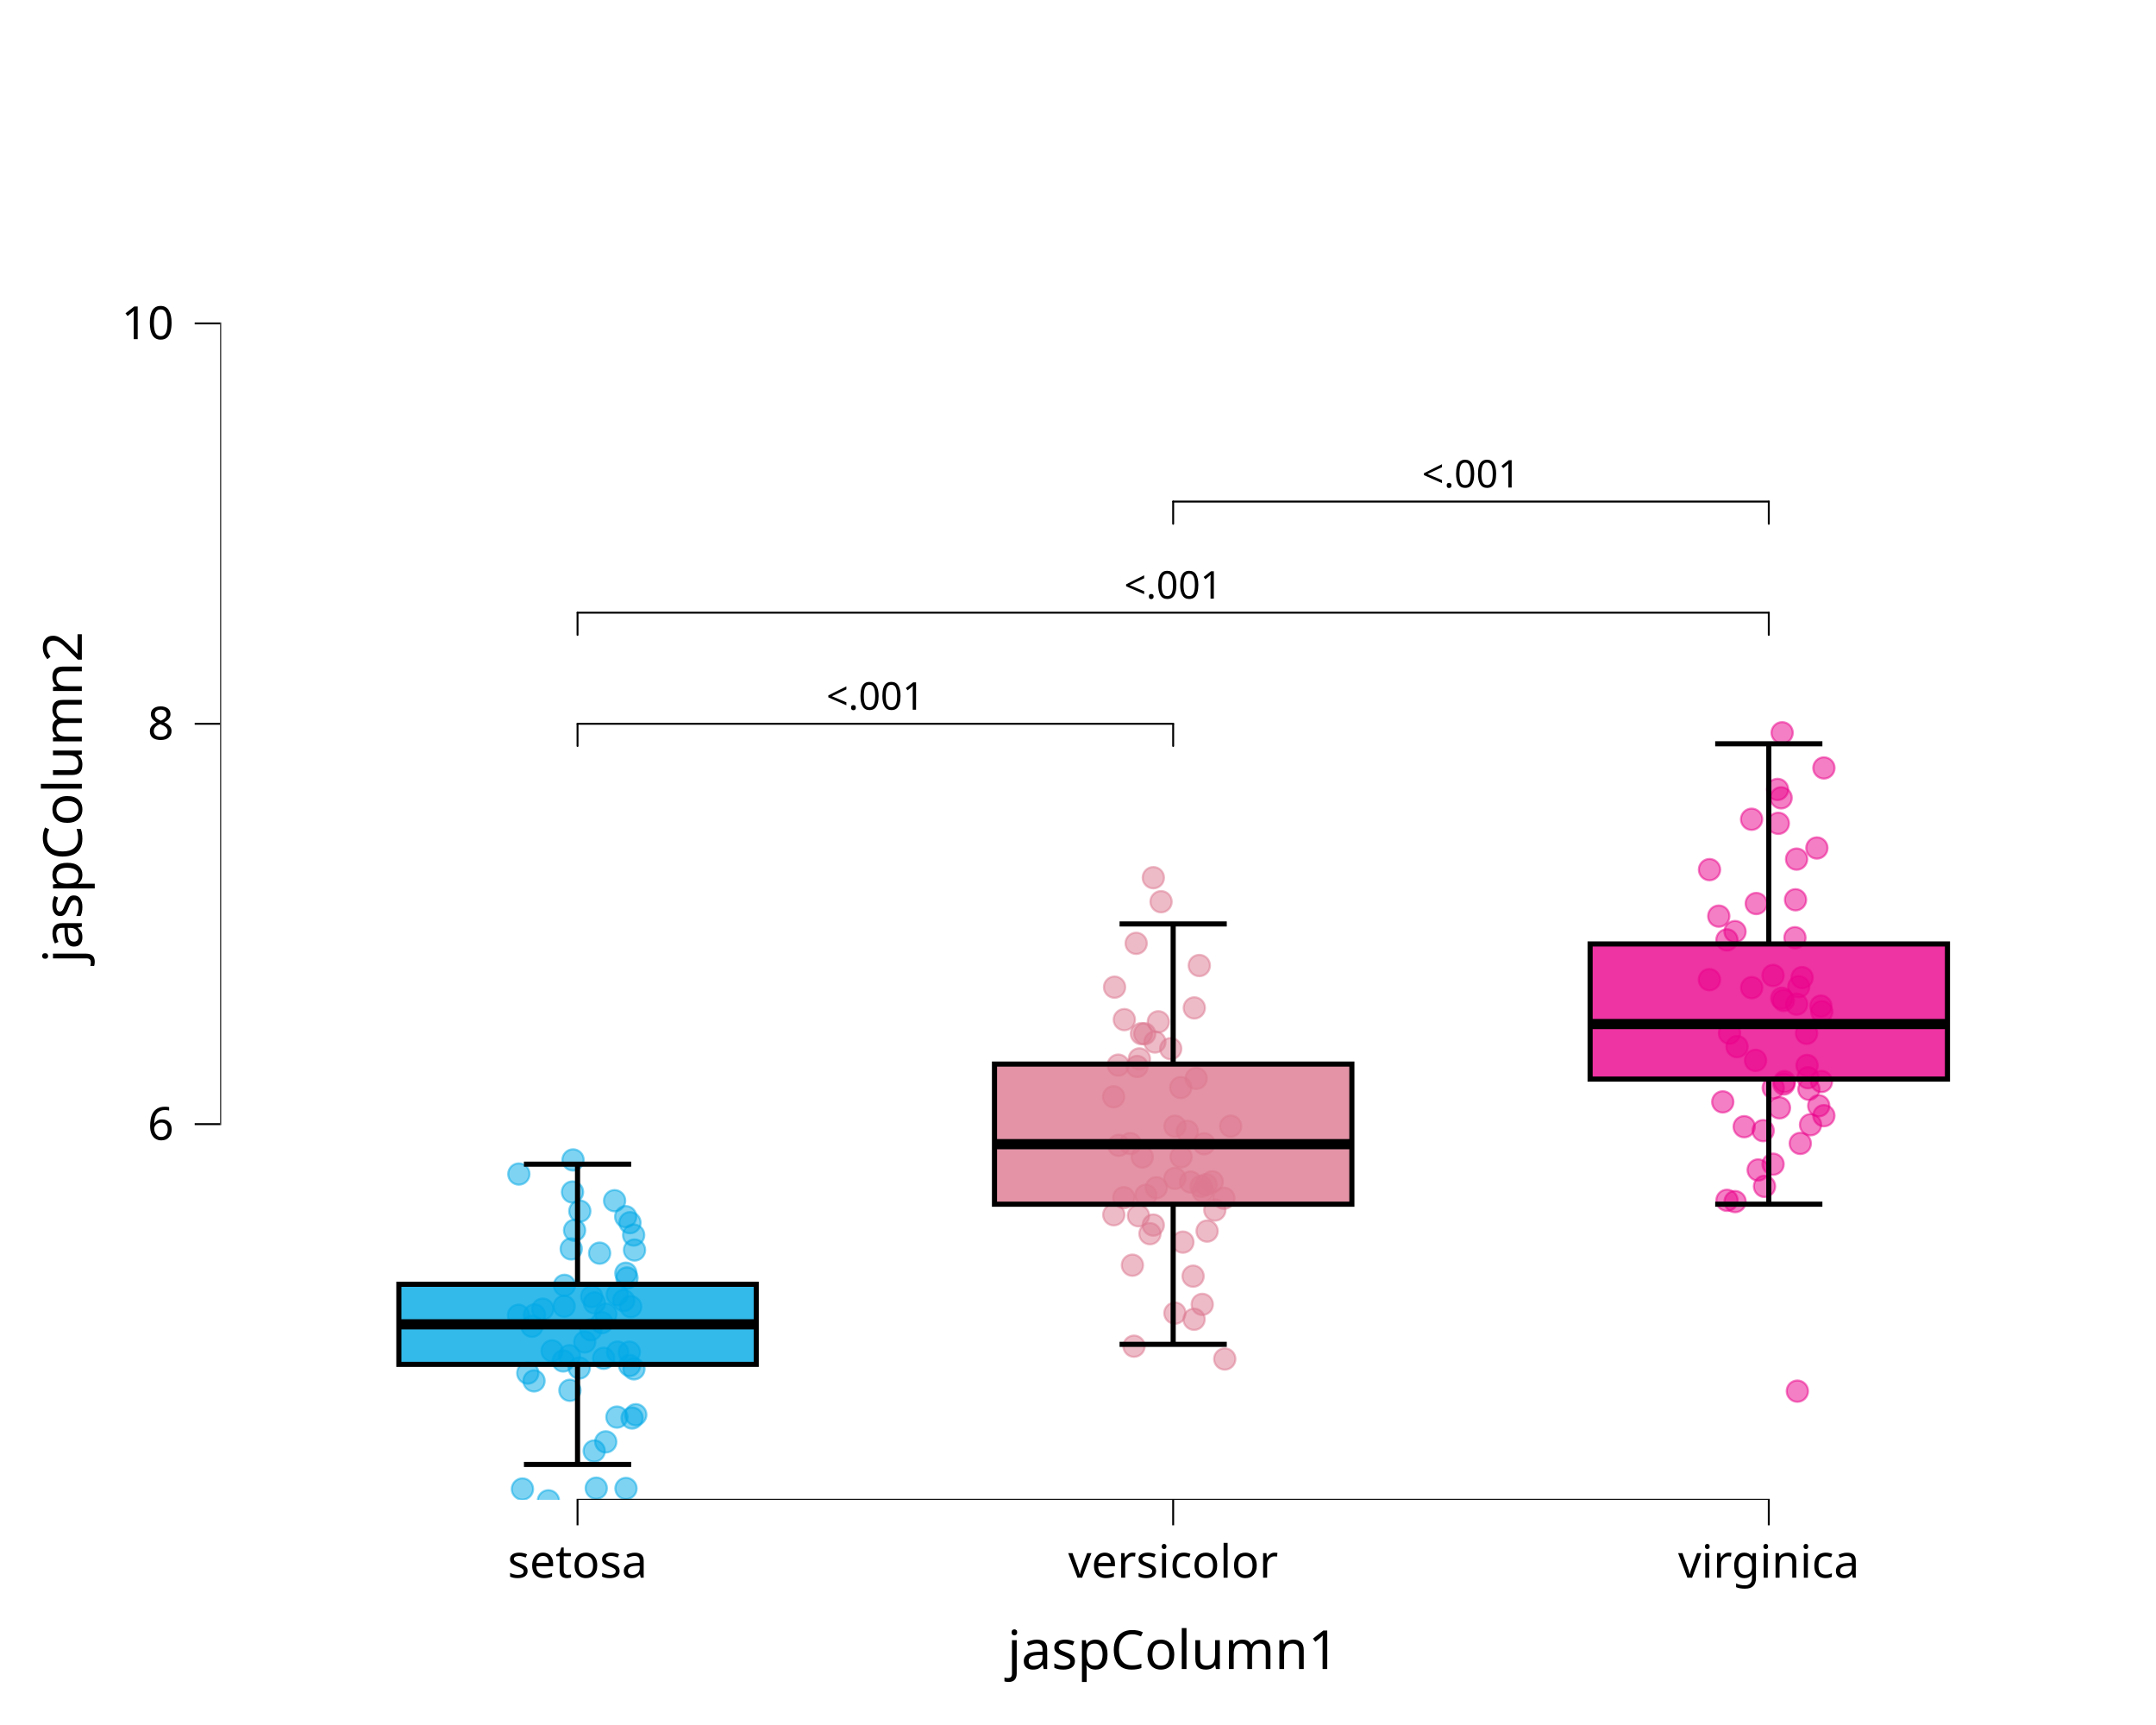
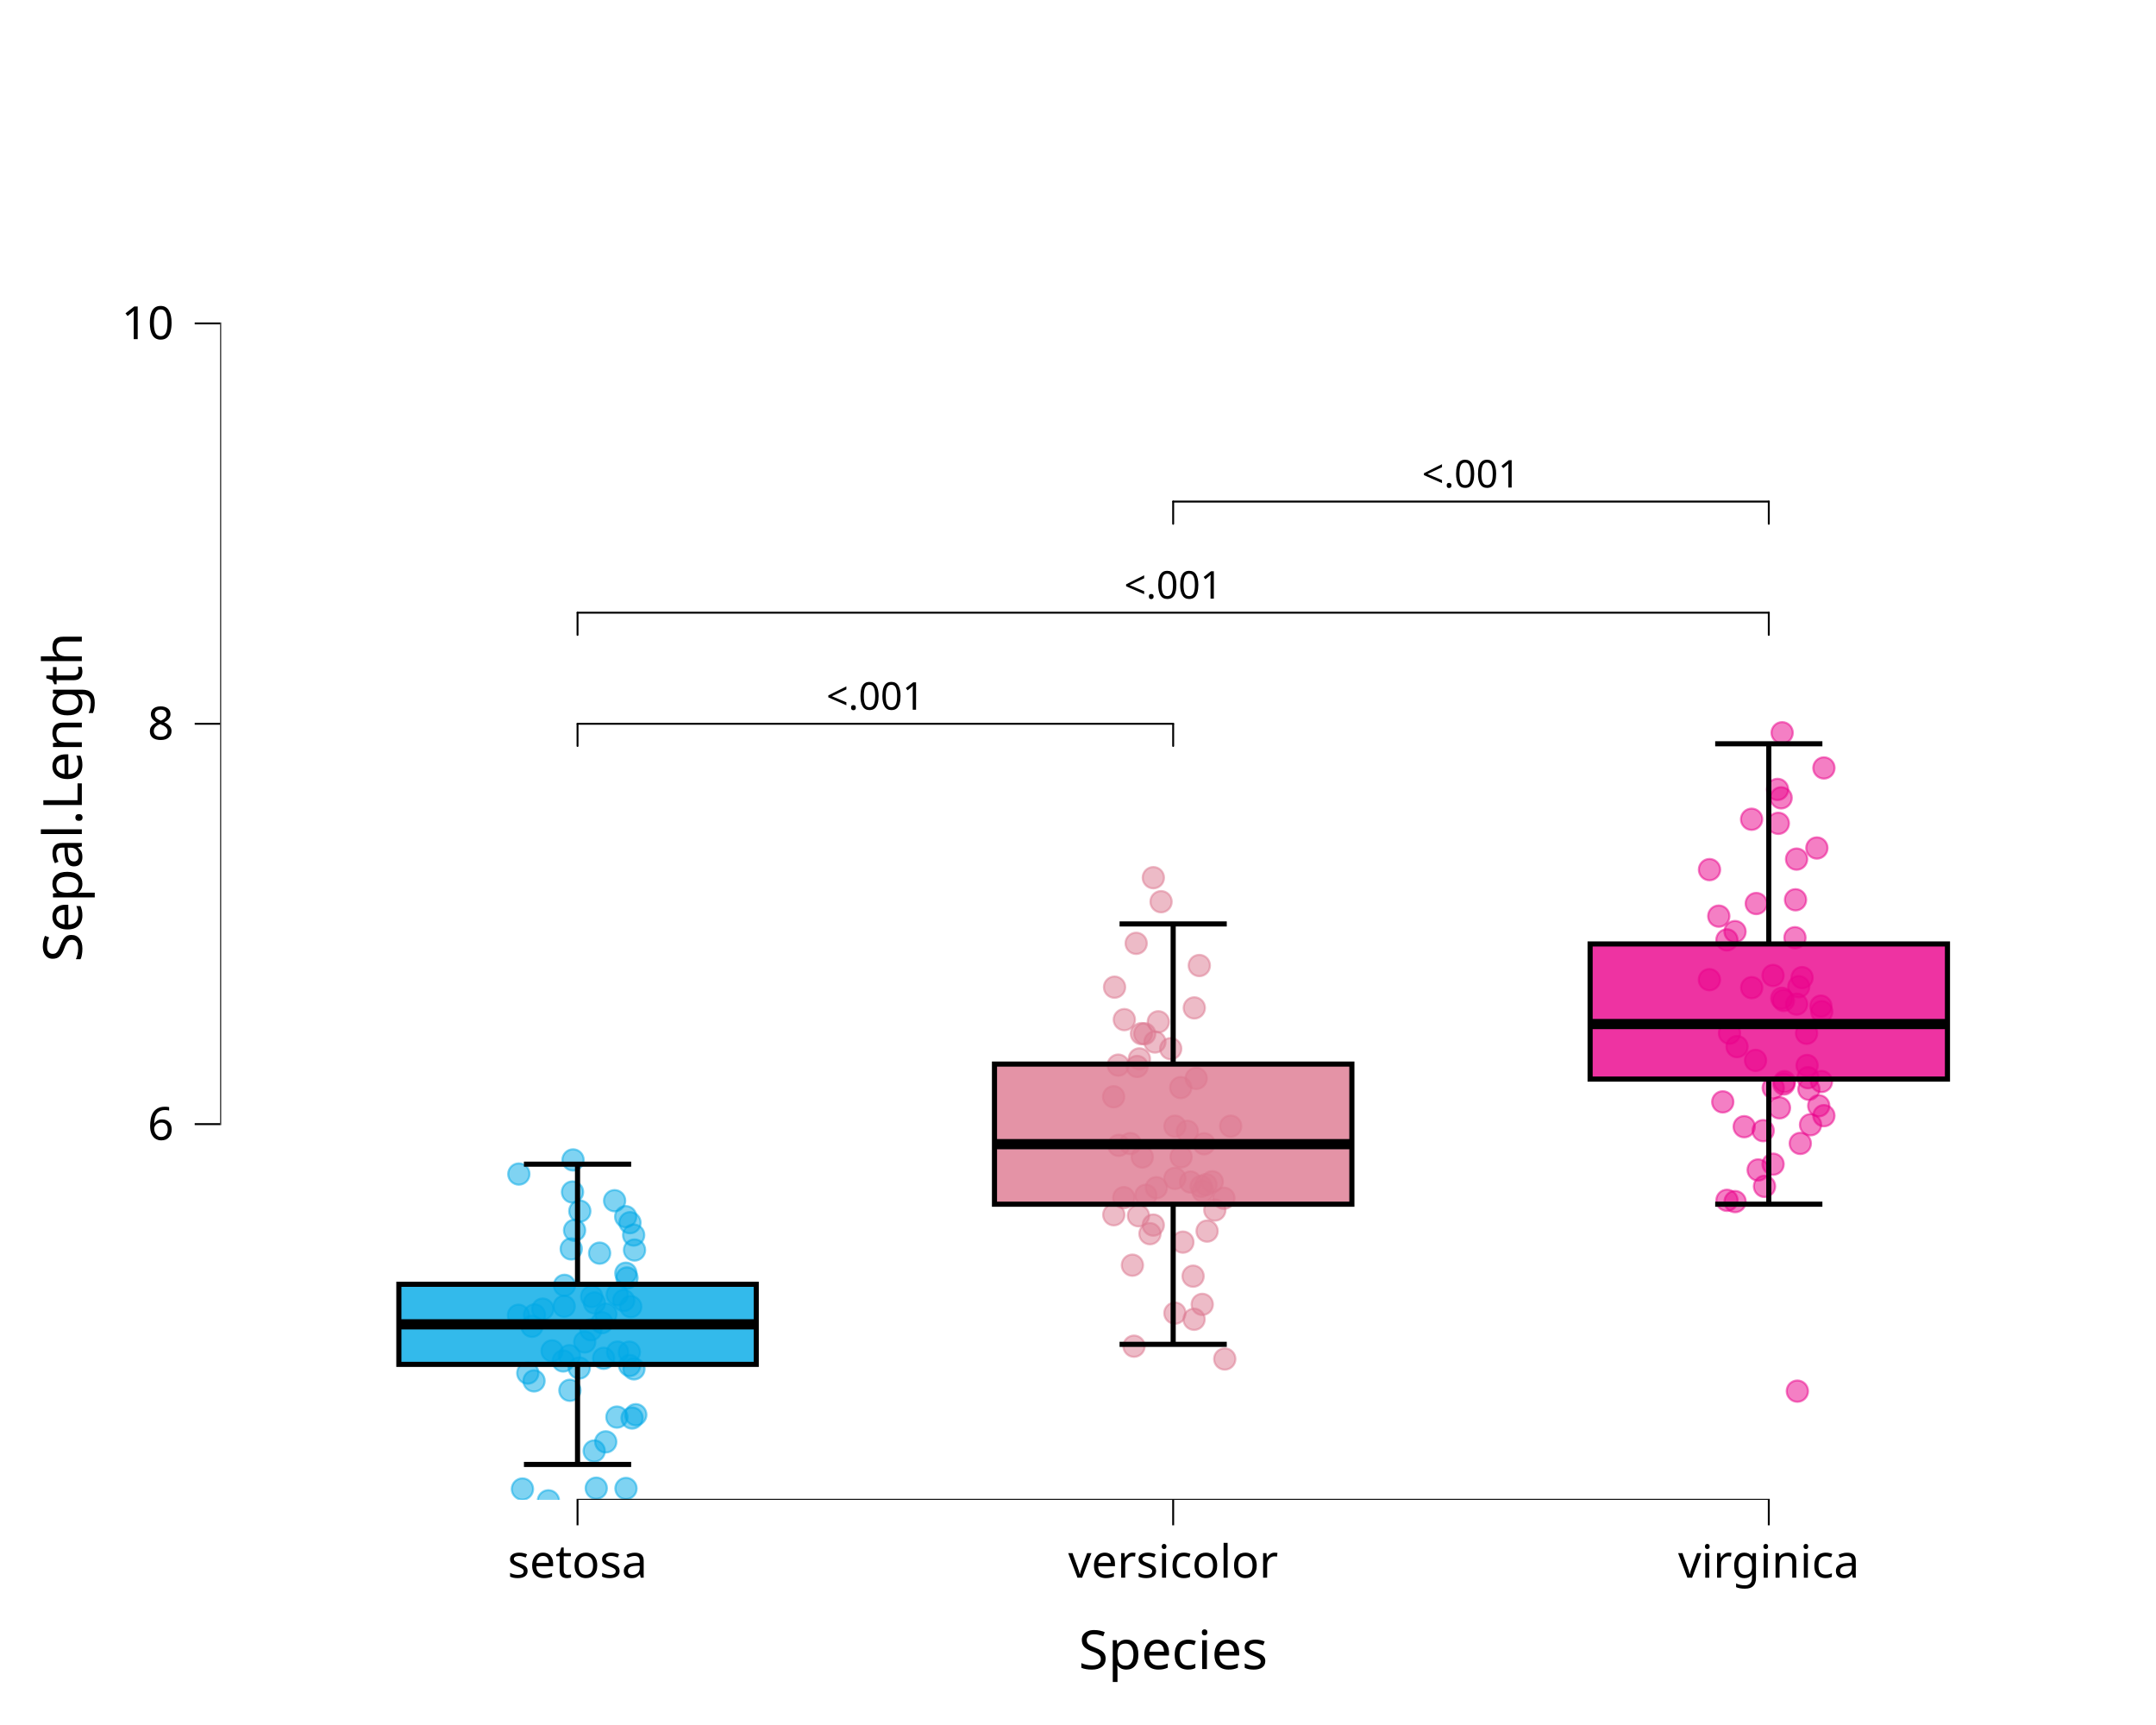
<svg xmlns="http://www.w3.org/2000/svg" class="svglite" data-engine-version="2.0" width="720.00pt" height="576.00pt" viewBox="0 0 720.00 576.00">
  <defs>
    <style type="text/css">
    .svglite line, .svglite polyline, .svglite polygon, .svglite path, .svglite rect, .svglite circle {
      fill: none;
      stroke: #000000;
      stroke-linecap: round;
      stroke-linejoin: round;
      stroke-miterlimit: 10.00;
    }
  </style>
  </defs>
  <rect width="100%" height="100%" style="stroke: none; fill: #FFFFFF;" />
  <defs>
    <clipPath id="cpMC4wMHw3MjAuMDB8MC4wMHw1NzYuMDA=">
      <rect x="0.00" y="0.00" width="720.00" height="576.00" />
    </clipPath>
  </defs>
  <g clip-path="url(#cpMC4wMHw3MjAuMDB8MC4wMHw1NzYuMDA=)">
    <rect x="-0" y="0.00" width="720.00" height="576.00" style="stroke-width: 10.67; stroke: none;" />
  </g>
  <defs>
    <clipPath id="cpNzMuNTN8NzEwLjA0fDMxLjU3fDUwMC44MA==">
      <rect x="73.53" y="31.57" width="636.51" height="469.24" />
    </clipPath>
  </defs>
  <g clip-path="url(#cpNzMuNTN8NzEwLjA0fDMxLjU3fDUwMC44MA==)">
    <rect x="73.53" y="31.57" width="636.51" height="469.24" style="stroke-width: 10.67; stroke: none;" />
    <circle cx="209.38" cy="426.73" r="3.56" style="stroke-width: 0.71; stroke: #00A9E6; stroke-opacity: 0.50; fill: #00A9E6; fill-opacity: 0.50;" />
    <circle cx="210.26" cy="455.95" r="3.56" style="stroke-width: 0.71; stroke: #00A9E6; stroke-opacity: 0.50; fill: #00A9E6; fill-opacity: 0.50;" />
    <circle cx="184.37" cy="451.08" r="3.56" style="stroke-width: 0.71; stroke: #00A9E6; stroke-opacity: 0.50; fill: #00A9E6; fill-opacity: 0.50;" />
    <circle cx="206.02" cy="473.18" r="3.56" style="stroke-width: 0.71; stroke: #00A9E6; stroke-opacity: 0.50; fill: #00A9E6; fill-opacity: 0.50;" />
    <circle cx="198.51" cy="435.05" r="3.56" style="stroke-width: 0.71; stroke: #00A9E6; stroke-opacity: 0.50; fill: #00A9E6; fill-opacity: 0.50;" />
    <circle cx="193.63" cy="404.41" r="3.56" style="stroke-width: 0.71; stroke: #00A9E6; stroke-opacity: 0.50; fill: #00A9E6; fill-opacity: 0.50;" />
    <circle cx="202.29" cy="481.46" r="3.56" style="stroke-width: 0.71; stroke: #00A9E6; stroke-opacity: 0.50; fill: #00A9E6; fill-opacity: 0.50;" />
    <circle cx="178.34" cy="461.10" r="3.56" style="stroke-width: 0.71; stroke: #00A9E6; stroke-opacity: 0.50; fill: #00A9E6; fill-opacity: 0.50;" />
    <circle cx="199.12" cy="496.93" r="3.56" style="stroke-width: 0.71; stroke: #00A9E6; stroke-opacity: 0.50; fill: #00A9E6; fill-opacity: 0.50;" />
    <circle cx="201.03" cy="441.67" r="3.56" style="stroke-width: 0.71; stroke: #00A9E6; stroke-opacity: 0.50; fill: #00A9E6; fill-opacity: 0.50;" />
    <circle cx="191.19" cy="398.03" r="3.56" style="stroke-width: 0.71; stroke: #00A9E6; stroke-opacity: 0.50; fill: #00A9E6; fill-opacity: 0.50;" />
    <circle cx="201.59" cy="453.55" r="3.56" style="stroke-width: 0.71; stroke: #00A9E6; stroke-opacity: 0.50; fill: #00A9E6; fill-opacity: 0.50;" />
    <circle cx="210.17" cy="451.50" r="3.56" style="stroke-width: 0.71; stroke: #00A9E6; stroke-opacity: 0.50; fill: #00A9E6; fill-opacity: 0.50;" />
    <circle cx="183.14" cy="501.15" r="3.56" style="stroke-width: 0.71; stroke: #00A9E6; stroke-opacity: 0.50; fill: #00A9E6; fill-opacity: 0.50;" />
    <circle cx="191.37" cy="387.32" r="3.56" style="stroke-width: 0.71; stroke: #00A9E6; stroke-opacity: 0.50; fill: #00A9E6; fill-opacity: 0.50;" />
    <circle cx="210.38" cy="408.27" r="3.56" style="stroke-width: 0.71; stroke: #00A9E6; stroke-opacity: 0.50; fill: #00A9E6; fill-opacity: 0.50;" />
    <circle cx="211.90" cy="417.40" r="3.56" style="stroke-width: 0.71; stroke: #00A9E6; stroke-opacity: 0.50; fill: #00A9E6; fill-opacity: 0.50;" />
    <circle cx="177.66" cy="442.86" r="3.56" style="stroke-width: 0.71; stroke: #00A9E6; stroke-opacity: 0.50; fill: #00A9E6; fill-opacity: 0.50;" />
    <circle cx="191.88" cy="410.81" r="3.56" style="stroke-width: 0.71; stroke: #00A9E6; stroke-opacity: 0.50; fill: #00A9E6; fill-opacity: 0.50;" />
    <circle cx="195.27" cy="448.11" r="3.56" style="stroke-width: 0.71; stroke: #00A9E6; stroke-opacity: 0.50; fill: #00A9E6; fill-opacity: 0.50;" />
    <circle cx="208.95" cy="406.26" r="3.56" style="stroke-width: 0.71; stroke: #00A9E6; stroke-opacity: 0.50; fill: #00A9E6; fill-opacity: 0.50;" />
    <circle cx="178.50" cy="439.06" r="3.56" style="stroke-width: 0.71; stroke: #00A9E6; stroke-opacity: 0.50; fill: #00A9E6; fill-opacity: 0.50;" />
    <circle cx="212.32" cy="472.39" r="3.56" style="stroke-width: 0.71; stroke: #00A9E6; stroke-opacity: 0.50; fill: #00A9E6; fill-opacity: 0.50;" />
    <circle cx="210.64" cy="436.31" r="3.56" style="stroke-width: 0.71; stroke: #00A9E6; stroke-opacity: 0.50; fill: #00A9E6; fill-opacity: 0.50;" />
    <circle cx="176.26" cy="458.49" r="3.56" style="stroke-width: 0.71; stroke: #00A9E6; stroke-opacity: 0.50; fill: #00A9E6; fill-opacity: 0.50;" />
    <circle cx="193.44" cy="456.79" r="3.56" style="stroke-width: 0.71; stroke: #00A9E6; stroke-opacity: 0.50; fill: #00A9E6; fill-opacity: 0.50;" />
    <circle cx="188.51" cy="429.19" r="3.56" style="stroke-width: 0.71; stroke: #00A9E6; stroke-opacity: 0.50; fill: #00A9E6; fill-opacity: 0.50;" />
    <circle cx="209.01" cy="425.14" r="3.56" style="stroke-width: 0.71; stroke: #00A9E6; stroke-opacity: 0.50; fill: #00A9E6; fill-opacity: 0.50;" />
    <circle cx="190.76" cy="417.03" r="3.56" style="stroke-width: 0.71; stroke: #00A9E6; stroke-opacity: 0.50; fill: #00A9E6; fill-opacity: 0.50;" />
    <circle cx="206.24" cy="451.47" r="3.56" style="stroke-width: 0.71; stroke: #00A9E6; stroke-opacity: 0.50; fill: #00A9E6; fill-opacity: 0.50;" />
    <circle cx="202.33" cy="438.81" r="3.56" style="stroke-width: 0.71; stroke: #00A9E6; stroke-opacity: 0.50; fill: #00A9E6; fill-opacity: 0.50;" />
    <circle cx="205.25" cy="400.93" r="3.56" style="stroke-width: 0.71; stroke: #00A9E6; stroke-opacity: 0.50; fill: #00A9E6; fill-opacity: 0.50;" />
    <circle cx="188.42" cy="436.18" r="3.56" style="stroke-width: 0.71; stroke: #00A9E6; stroke-opacity: 0.50; fill: #00A9E6; fill-opacity: 0.50;" />
    <circle cx="200.24" cy="418.44" r="3.56" style="stroke-width: 0.71; stroke: #00A9E6; stroke-opacity: 0.50; fill: #00A9E6; fill-opacity: 0.50;" />
    <circle cx="173.14" cy="439.18" r="3.56" style="stroke-width: 0.71; stroke: #00A9E6; stroke-opacity: 0.50; fill: #00A9E6; fill-opacity: 0.50;" />
    <circle cx="206.12" cy="432.29" r="3.56" style="stroke-width: 0.71; stroke: #00A9E6; stroke-opacity: 0.50; fill: #00A9E6; fill-opacity: 0.50;" />
    <circle cx="173.27" cy="392.03" r="3.56" style="stroke-width: 0.71; stroke: #00A9E6; stroke-opacity: 0.50; fill: #00A9E6; fill-opacity: 0.50;" />
    <circle cx="181.24" cy="437.13" r="3.56" style="stroke-width: 0.71; stroke: #00A9E6; stroke-opacity: 0.50; fill: #00A9E6; fill-opacity: 0.50;" />
    <circle cx="209.05" cy="497.02" r="3.56" style="stroke-width: 0.71; stroke: #00A9E6; stroke-opacity: 0.50; fill: #00A9E6; fill-opacity: 0.50;" />
    <circle cx="197.32" cy="444.04" r="3.56" style="stroke-width: 0.71; stroke: #00A9E6; stroke-opacity: 0.50; fill: #00A9E6; fill-opacity: 0.50;" />
    <circle cx="188.08" cy="454.45" r="3.56" style="stroke-width: 0.71; stroke: #00A9E6; stroke-opacity: 0.50; fill: #00A9E6; fill-opacity: 0.50;" />
    <circle cx="190.32" cy="464.24" r="3.56" style="stroke-width: 0.71; stroke: #00A9E6; stroke-opacity: 0.50; fill: #00A9E6; fill-opacity: 0.50;" />
    <circle cx="174.47" cy="497.20" r="3.56" style="stroke-width: 0.71; stroke: #00A9E6; stroke-opacity: 0.50; fill: #00A9E6; fill-opacity: 0.50;" />
    <circle cx="211.71" cy="457.08" r="3.56" style="stroke-width: 0.71; stroke: #00A9E6; stroke-opacity: 0.50; fill: #00A9E6; fill-opacity: 0.50;" />
    <circle cx="190.16" cy="452.68" r="3.56" style="stroke-width: 0.71; stroke: #00A9E6; stroke-opacity: 0.50; fill: #00A9E6; fill-opacity: 0.50;" />
    <circle cx="211.08" cy="473.50" r="3.56" style="stroke-width: 0.71; stroke: #00A9E6; stroke-opacity: 0.50; fill: #00A9E6; fill-opacity: 0.50;" />
    <circle cx="208.30" cy="434.25" r="3.56" style="stroke-width: 0.71; stroke: #00A9E6; stroke-opacity: 0.50; fill: #00A9E6; fill-opacity: 0.50;" />
    <circle cx="198.44" cy="484.50" r="3.56" style="stroke-width: 0.71; stroke: #00A9E6; stroke-opacity: 0.50; fill: #00A9E6; fill-opacity: 0.50;" />
    <circle cx="211.61" cy="412.40" r="3.56" style="stroke-width: 0.71; stroke: #00A9E6; stroke-opacity: 0.50; fill: #00A9E6; fill-opacity: 0.50;" />
    <circle cx="197.60" cy="432.93" r="3.56" style="stroke-width: 0.71; stroke: #00A9E6; stroke-opacity: 0.50; fill: #00A9E6; fill-opacity: 0.50;" />
    <circle cx="385.16" cy="293.07" r="3.56" style="stroke-width: 0.71; stroke: #DD7890; stroke-opacity: 0.50; fill: #DD7890; fill-opacity: 0.50;" />
    <circle cx="385.69" cy="347.94" r="3.56" style="stroke-width: 0.71; stroke: #DD7890; stroke-opacity: 0.50; fill: #DD7890; fill-opacity: 0.50;" />
    <circle cx="387.74" cy="301.09" r="3.56" style="stroke-width: 0.71; stroke: #DD7890; stroke-opacity: 0.50; fill: #DD7890; fill-opacity: 0.50;" />
    <circle cx="403.11" cy="411.08" r="3.56" style="stroke-width: 0.71; stroke: #DD7890; stroke-opacity: 0.50; fill: #DD7890; fill-opacity: 0.50;" />
    <circle cx="373.44" cy="355.66" r="3.56" style="stroke-width: 0.71; stroke: #DD7890; stroke-opacity: 0.50; fill: #DD7890; fill-opacity: 0.50;" />
    <circle cx="401.68" cy="397.73" r="3.56" style="stroke-width: 0.71; stroke: #DD7890; stroke-opacity: 0.50; fill: #DD7890; fill-opacity: 0.50;" />
    <circle cx="398.84" cy="336.55" r="3.56" style="stroke-width: 0.71; stroke: #DD7890; stroke-opacity: 0.50; fill: #DD7890; fill-opacity: 0.50;" />
    <circle cx="378.71" cy="449.51" r="3.56" style="stroke-width: 0.71; stroke: #DD7890; stroke-opacity: 0.50; fill: #DD7890; fill-opacity: 0.50;" />
    <circle cx="382.28" cy="345.19" r="3.56" style="stroke-width: 0.71; stroke: #DD7890; stroke-opacity: 0.50; fill: #DD7890; fill-opacity: 0.50;" />
    <circle cx="392.36" cy="438.48" r="3.56" style="stroke-width: 0.71; stroke: #DD7890; stroke-opacity: 0.50; fill: #DD7890; fill-opacity: 0.50;" />
    <circle cx="398.77" cy="440.52" r="3.56" style="stroke-width: 0.71; stroke: #DD7890; stroke-opacity: 0.50; fill: #DD7890; fill-opacity: 0.50;" />
    <circle cx="410.99" cy="376.04" r="3.56" style="stroke-width: 0.71; stroke: #DD7890; stroke-opacity: 0.50; fill: #DD7890; fill-opacity: 0.50;" />
    <circle cx="402.11" cy="381.92" r="3.56" style="stroke-width: 0.71; stroke: #DD7890; stroke-opacity: 0.50; fill: #DD7890; fill-opacity: 0.50;" />
    <circle cx="394.43" cy="386.29" r="3.56" style="stroke-width: 0.71; stroke: #DD7890; stroke-opacity: 0.50; fill: #DD7890; fill-opacity: 0.50;" />
    <circle cx="405.69" cy="404.05" r="3.56" style="stroke-width: 0.71; stroke: #DD7890; stroke-opacity: 0.50; fill: #DD7890; fill-opacity: 0.50;" />
    <circle cx="379.43" cy="314.99" r="3.56" style="stroke-width: 0.71; stroke: #DD7890; stroke-opacity: 0.50; fill: #DD7890; fill-opacity: 0.50;" />
    <circle cx="382.68" cy="399.11" r="3.56" style="stroke-width: 0.71; stroke: #DD7890; stroke-opacity: 0.50; fill: #DD7890; fill-opacity: 0.50;" />
    <circle cx="404.84" cy="394.61" r="3.56" style="stroke-width: 0.71; stroke: #DD7890; stroke-opacity: 0.50; fill: #DD7890; fill-opacity: 0.50;" />
    <circle cx="399.47" cy="360.09" r="3.56" style="stroke-width: 0.71; stroke: #DD7890; stroke-opacity: 0.50; fill: #DD7890; fill-opacity: 0.50;" />
    <circle cx="381.46" cy="386.35" r="3.56" style="stroke-width: 0.71; stroke: #DD7890; stroke-opacity: 0.50; fill: #DD7890; fill-opacity: 0.50;" />
    <circle cx="373.60" cy="382.45" r="3.56" style="stroke-width: 0.71; stroke: #DD7890; stroke-opacity: 0.50; fill: #DD7890; fill-opacity: 0.50;" />
    <circle cx="377.48" cy="381.85" r="3.56" style="stroke-width: 0.71; stroke: #DD7890; stroke-opacity: 0.50; fill: #DD7890; fill-opacity: 0.50;" />
    <circle cx="380.50" cy="353.58" r="3.56" style="stroke-width: 0.71; stroke: #DD7890; stroke-opacity: 0.50; fill: #DD7890; fill-opacity: 0.50;" />
    <circle cx="390.96" cy="350.17" r="3.56" style="stroke-width: 0.71; stroke: #DD7890; stroke-opacity: 0.50; fill: #DD7890; fill-opacity: 0.50;" />
    <circle cx="379.75" cy="356.10" r="3.56" style="stroke-width: 0.71; stroke: #DD7890; stroke-opacity: 0.50; fill: #DD7890; fill-opacity: 0.50;" />
    <circle cx="400.51" cy="322.40" r="3.56" style="stroke-width: 0.71; stroke: #DD7890; stroke-opacity: 0.50; fill: #DD7890; fill-opacity: 0.50;" />
    <circle cx="372.21" cy="329.63" r="3.56" style="stroke-width: 0.71; stroke: #DD7890; stroke-opacity: 0.50; fill: #DD7890; fill-opacity: 0.50;" />
    <circle cx="386.83" cy="341.19" r="3.56" style="stroke-width: 0.71; stroke: #DD7890; stroke-opacity: 0.50; fill: #DD7890; fill-opacity: 0.50;" />
    <circle cx="392.36" cy="393.48" r="3.56" style="stroke-width: 0.71; stroke: #DD7890; stroke-opacity: 0.50; fill: #DD7890; fill-opacity: 0.50;" />
    <circle cx="371.95" cy="405.62" r="3.56" style="stroke-width: 0.71; stroke: #DD7890; stroke-opacity: 0.50; fill: #DD7890; fill-opacity: 0.50;" />
    <circle cx="395.03" cy="414.76" r="3.56" style="stroke-width: 0.71; stroke: #DD7890; stroke-opacity: 0.50; fill: #DD7890; fill-opacity: 0.50;" />
    <circle cx="378.17" cy="422.46" r="3.56" style="stroke-width: 0.71; stroke: #DD7890; stroke-opacity: 0.50; fill: #DD7890; fill-opacity: 0.50;" />
    <circle cx="386.17" cy="396.59" r="3.56" style="stroke-width: 0.71; stroke: #DD7890; stroke-opacity: 0.50; fill: #DD7890; fill-opacity: 0.50;" />
    <circle cx="397.58" cy="394.71" r="3.56" style="stroke-width: 0.71; stroke: #DD7890; stroke-opacity: 0.50; fill: #DD7890; fill-opacity: 0.50;" />
    <circle cx="402.76" cy="395.56" r="3.56" style="stroke-width: 0.71; stroke: #DD7890; stroke-opacity: 0.50; fill: #DD7890; fill-opacity: 0.50;" />
    <circle cx="394.31" cy="363.16" r="3.56" style="stroke-width: 0.71; stroke: #DD7890; stroke-opacity: 0.50; fill: #DD7890; fill-opacity: 0.50;" />
    <circle cx="381.19" cy="345.15" r="3.56" style="stroke-width: 0.71; stroke: #DD7890; stroke-opacity: 0.50; fill: #DD7890; fill-opacity: 0.50;" />
    <circle cx="375.47" cy="340.47" r="3.56" style="stroke-width: 0.71; stroke: #DD7890; stroke-opacity: 0.50; fill: #DD7890; fill-opacity: 0.50;" />
    <circle cx="375.30" cy="399.91" r="3.56" style="stroke-width: 0.71; stroke: #DD7890; stroke-opacity: 0.50; fill: #DD7890; fill-opacity: 0.50;" />
    <circle cx="384.03" cy="411.94" r="3.56" style="stroke-width: 0.71; stroke: #DD7890; stroke-opacity: 0.50; fill: #DD7890; fill-opacity: 0.50;" />
    <circle cx="398.44" cy="426.13" r="3.56" style="stroke-width: 0.71; stroke: #DD7890; stroke-opacity: 0.50; fill: #DD7890; fill-opacity: 0.50;" />
    <circle cx="371.90" cy="366.22" r="3.56" style="stroke-width: 0.71; stroke: #DD7890; stroke-opacity: 0.50; fill: #DD7890; fill-opacity: 0.50;" />
    <circle cx="380.19" cy="405.95" r="3.56" style="stroke-width: 0.71; stroke: #DD7890; stroke-opacity: 0.50; fill: #DD7890; fill-opacity: 0.50;" />
    <circle cx="409.01" cy="453.78" r="3.56" style="stroke-width: 0.71; stroke: #DD7890; stroke-opacity: 0.50; fill: #DD7890; fill-opacity: 0.50;" />
    <circle cx="408.72" cy="400.11" r="3.56" style="stroke-width: 0.71; stroke: #DD7890; stroke-opacity: 0.50; fill: #DD7890; fill-opacity: 0.50;" />
    <circle cx="401.10" cy="396.14" r="3.56" style="stroke-width: 0.71; stroke: #DD7890; stroke-opacity: 0.50; fill: #DD7890; fill-opacity: 0.50;" />
    <circle cx="385.14" cy="409.07" r="3.56" style="stroke-width: 0.71; stroke: #DD7890; stroke-opacity: 0.50; fill: #DD7890; fill-opacity: 0.50;" />
    <circle cx="392.38" cy="376.05" r="3.56" style="stroke-width: 0.71; stroke: #DD7890; stroke-opacity: 0.50; fill: #DD7890; fill-opacity: 0.50;" />
    <circle cx="401.49" cy="435.55" r="3.56" style="stroke-width: 0.71; stroke: #DD7890; stroke-opacity: 0.50; fill: #DD7890; fill-opacity: 0.50;" />
    <circle cx="396.52" cy="377.75" r="3.56" style="stroke-width: 0.71; stroke: #DD7890; stroke-opacity: 0.50; fill: #DD7890; fill-opacity: 0.50;" />
    <circle cx="595.71" cy="361.96" r="3.56" style="stroke-width: 0.71; stroke: #EA008B; stroke-opacity: 0.50; fill: #EA008B; fill-opacity: 0.50;" />
    <circle cx="579.44" cy="401.23" r="3.56" style="stroke-width: 0.71; stroke: #EA008B; stroke-opacity: 0.50; fill: #EA008B; fill-opacity: 0.50;" />
    <circle cx="579.42" cy="311.07" r="3.56" style="stroke-width: 0.71; stroke: #EA008B; stroke-opacity: 0.50; fill: #EA008B; fill-opacity: 0.50;" />
    <circle cx="586.27" cy="354.08" r="3.56" style="stroke-width: 0.71; stroke: #EA008B; stroke-opacity: 0.50; fill: #EA008B; fill-opacity: 0.50;" />
    <circle cx="608.29" cy="361.13" r="3.56" style="stroke-width: 0.71; stroke: #EA008B; stroke-opacity: 0.50; fill: #EA008B; fill-opacity: 0.50;" />
    <circle cx="609.10" cy="256.43" r="3.56" style="stroke-width: 0.71; stroke: #EA008B; stroke-opacity: 0.50; fill: #EA008B; fill-opacity: 0.50;" />
    <circle cx="600.23" cy="464.52" r="3.56" style="stroke-width: 0.71; stroke: #EA008B; stroke-opacity: 0.50; fill: #EA008B; fill-opacity: 0.50;" />
    <circle cx="599.97" cy="286.87" r="3.56" style="stroke-width: 0.71; stroke: #EA008B; stroke-opacity: 0.50; fill: #EA008B; fill-opacity: 0.50;" />
    <circle cx="592.11" cy="325.72" r="3.56" style="stroke-width: 0.71; stroke: #EA008B; stroke-opacity: 0.50; fill: #EA008B; fill-opacity: 0.50;" />
    <circle cx="570.89" cy="290.38" r="3.56" style="stroke-width: 0.71; stroke: #EA008B; stroke-opacity: 0.50; fill: #EA008B; fill-opacity: 0.50;" />
    <circle cx="595.03" cy="333.32" r="3.56" style="stroke-width: 0.71; stroke: #EA008B; stroke-opacity: 0.50; fill: #EA008B; fill-opacity: 0.50;" />
    <circle cx="604.09" cy="363.73" r="3.56" style="stroke-width: 0.71; stroke: #EA008B; stroke-opacity: 0.50; fill: #EA008B; fill-opacity: 0.50;" />
    <circle cx="600.70" cy="329.47" r="3.56" style="stroke-width: 0.71; stroke: #EA008B; stroke-opacity: 0.50; fill: #EA008B; fill-opacity: 0.50;" />
    <circle cx="588.81" cy="377.54" r="3.56" style="stroke-width: 0.71; stroke: #EA008B; stroke-opacity: 0.50; fill: #EA008B; fill-opacity: 0.50;" />
    <circle cx="592.12" cy="388.73" r="3.56" style="stroke-width: 0.71; stroke: #EA008B; stroke-opacity: 0.50; fill: #EA008B; fill-opacity: 0.50;" />
    <circle cx="592.18" cy="363.26" r="3.56" style="stroke-width: 0.71; stroke: #EA008B; stroke-opacity: 0.50; fill: #EA008B; fill-opacity: 0.50;" />
    <circle cx="570.86" cy="327.13" r="3.56" style="stroke-width: 0.71; stroke: #EA008B; stroke-opacity: 0.50; fill: #EA008B; fill-opacity: 0.50;" />
    <circle cx="584.95" cy="273.56" r="3.56" style="stroke-width: 0.71; stroke: #EA008B; stroke-opacity: 0.50; fill: #EA008B; fill-opacity: 0.50;" />
    <circle cx="595.15" cy="244.68" r="3.56" style="stroke-width: 0.71; stroke: #EA008B; stroke-opacity: 0.50; fill: #EA008B; fill-opacity: 0.50;" />
    <circle cx="603.78" cy="359.85" r="3.56" style="stroke-width: 0.71; stroke: #EA008B; stroke-opacity: 0.50; fill: #EA008B; fill-opacity: 0.50;" />
    <circle cx="584.99" cy="329.79" r="3.56" style="stroke-width: 0.71; stroke: #EA008B; stroke-opacity: 0.50; fill: #EA008B; fill-opacity: 0.50;" />
    <circle cx="587.14" cy="390.66" r="3.56" style="stroke-width: 0.71; stroke: #EA008B; stroke-opacity: 0.50; fill: #EA008B; fill-opacity: 0.50;" />
    <circle cx="593.61" cy="263.60" r="3.56" style="stroke-width: 0.71; stroke: #EA008B; stroke-opacity: 0.50; fill: #EA008B; fill-opacity: 0.50;" />
    <circle cx="594.26" cy="369.92" r="3.56" style="stroke-width: 0.71; stroke: #EA008B; stroke-opacity: 0.50; fill: #EA008B; fill-opacity: 0.50;" />
    <circle cx="599.43" cy="313.12" r="3.56" style="stroke-width: 0.71; stroke: #EA008B; stroke-opacity: 0.50; fill: #EA008B; fill-opacity: 0.50;" />
    <circle cx="586.51" cy="301.70" r="3.56" style="stroke-width: 0.71; stroke: #EA008B; stroke-opacity: 0.50; fill: #EA008B; fill-opacity: 0.50;" />
    <circle cx="607.37" cy="369.24" r="3.56" style="stroke-width: 0.71; stroke: #EA008B; stroke-opacity: 0.50; fill: #EA008B; fill-opacity: 0.50;" />
    <circle cx="609.09" cy="372.54" r="3.56" style="stroke-width: 0.71; stroke: #EA008B; stroke-opacity: 0.50; fill: #EA008B; fill-opacity: 0.50;" />
    <circle cx="580.09" cy="349.47" r="3.56" style="stroke-width: 0.71; stroke: #EA008B; stroke-opacity: 0.50; fill: #EA008B; fill-opacity: 0.50;" />
    <circle cx="599.62" cy="300.45" r="3.56" style="stroke-width: 0.71; stroke: #EA008B; stroke-opacity: 0.50; fill: #EA008B; fill-opacity: 0.50;" />
    <circle cx="606.75" cy="283.16" r="3.56" style="stroke-width: 0.71; stroke: #EA008B; stroke-opacity: 0.50; fill: #EA008B; fill-opacity: 0.50;" />
    <circle cx="594.81" cy="266.41" r="3.56" style="stroke-width: 0.71; stroke: #EA008B; stroke-opacity: 0.50; fill: #EA008B; fill-opacity: 0.50;" />
    <circle cx="595.92" cy="361.17" r="3.56" style="stroke-width: 0.71; stroke: #EA008B; stroke-opacity: 0.50; fill: #EA008B; fill-opacity: 0.50;" />
    <circle cx="608.09" cy="335.95" r="3.56" style="stroke-width: 0.71; stroke: #EA008B; stroke-opacity: 0.50; fill: #EA008B; fill-opacity: 0.50;" />
    <circle cx="604.63" cy="375.57" r="3.56" style="stroke-width: 0.71; stroke: #EA008B; stroke-opacity: 0.50; fill: #EA008B; fill-opacity: 0.50;" />
    <circle cx="593.87" cy="274.92" r="3.56" style="stroke-width: 0.71; stroke: #EA008B; stroke-opacity: 0.50; fill: #EA008B; fill-opacity: 0.50;" />
    <circle cx="603.48" cy="355.78" r="3.56" style="stroke-width: 0.71; stroke: #EA008B; stroke-opacity: 0.50; fill: #EA008B; fill-opacity: 0.50;" />
    <circle cx="575.32" cy="367.93" r="3.56" style="stroke-width: 0.71; stroke: #EA008B; stroke-opacity: 0.50; fill: #EA008B; fill-opacity: 0.50;" />
    <circle cx="601.21" cy="381.80" r="3.56" style="stroke-width: 0.71; stroke: #EA008B; stroke-opacity: 0.50; fill: #EA008B; fill-opacity: 0.50;" />
    <circle cx="595.61" cy="334.07" r="3.56" style="stroke-width: 0.71; stroke: #EA008B; stroke-opacity: 0.50; fill: #EA008B; fill-opacity: 0.50;" />
    <circle cx="576.71" cy="313.84" r="3.56" style="stroke-width: 0.71; stroke: #EA008B; stroke-opacity: 0.50; fill: #EA008B; fill-opacity: 0.50;" />
    <circle cx="573.99" cy="305.91" r="3.56" style="stroke-width: 0.71; stroke: #EA008B; stroke-opacity: 0.50; fill: #EA008B; fill-opacity: 0.50;" />
    <circle cx="589.26" cy="396.14" r="3.56" style="stroke-width: 0.71; stroke: #EA008B; stroke-opacity: 0.50; fill: #EA008B; fill-opacity: 0.50;" />
    <circle cx="601.81" cy="326.44" r="3.56" style="stroke-width: 0.71; stroke: #EA008B; stroke-opacity: 0.50; fill: #EA008B; fill-opacity: 0.50;" />
    <circle cx="599.98" cy="335.29" r="3.56" style="stroke-width: 0.71; stroke: #EA008B; stroke-opacity: 0.50; fill: #EA008B; fill-opacity: 0.50;" />
    <circle cx="603.31" cy="345.03" r="3.56" style="stroke-width: 0.71; stroke: #EA008B; stroke-opacity: 0.50; fill: #EA008B; fill-opacity: 0.50;" />
    <circle cx="577.57" cy="345.00" r="3.56" style="stroke-width: 0.71; stroke: #EA008B; stroke-opacity: 0.50; fill: #EA008B; fill-opacity: 0.50;" />
    <circle cx="608.38" cy="337.81" r="3.56" style="stroke-width: 0.71; stroke: #EA008B; stroke-opacity: 0.50; fill: #EA008B; fill-opacity: 0.50;" />
    <circle cx="582.48" cy="376.22" r="3.56" style="stroke-width: 0.71; stroke: #EA008B; stroke-opacity: 0.50; fill: #EA008B; fill-opacity: 0.50;" />
    <circle cx="576.73" cy="400.80" r="3.56" style="stroke-width: 0.71; stroke: #EA008B; stroke-opacity: 0.50; fill: #EA008B; fill-opacity: 0.50;" />
    <line x1="174.97" y1="388.73" x2="210.78" y2="388.73" style="stroke-width: 1.71; stroke-linecap: butt;" />
    <line x1="174.97" y1="489.00" x2="210.78" y2="489.00" style="stroke-width: 1.71; stroke-linecap: butt;" />
    <line x1="192.87" y1="428.84" x2="192.87" y2="388.73" style="stroke-width: 1.71; stroke-linecap: butt;" />
    <line x1="192.87" y1="455.58" x2="192.87" y2="489.00" style="stroke-width: 1.71; stroke-linecap: butt;" />
    <polygon points="133.20,428.84 133.20,455.58 252.55,455.58 252.55,428.84 133.20,428.84 " style="stroke-width: 1.71; stroke-linecap: butt; stroke-linejoin: miter; fill: #00A9E6; fill-opacity: 0.80;" />
    <line x1="133.20" y1="442.21" x2="252.55" y2="442.21" style="stroke-width: 3.41; stroke-linecap: butt; stroke-linejoin: miter;" />
    <line x1="373.88" y1="308.52" x2="409.68" y2="308.52" style="stroke-width: 1.71; stroke-linecap: butt;" />
    <line x1="373.88" y1="448.89" x2="409.68" y2="448.89" style="stroke-width: 1.71; stroke-linecap: butt;" />
    <line x1="391.78" y1="355.31" x2="391.78" y2="308.52" style="stroke-width: 1.71; stroke-linecap: butt;" />
    <line x1="391.78" y1="402.10" x2="391.78" y2="448.89" style="stroke-width: 1.71; stroke-linecap: butt;" />
    <polygon points="332.11,355.31 332.11,402.10 451.46,402.10 451.46,355.31 332.11,355.31 " style="stroke-width: 1.71; stroke-linecap: butt; stroke-linejoin: miter; fill: #DD7890; fill-opacity: 0.80;" />
    <line x1="332.11" y1="382.05" x2="451.46" y2="382.05" style="stroke-width: 3.41; stroke-linecap: butt; stroke-linejoin: miter;" />
    <line x1="572.79" y1="248.36" x2="608.59" y2="248.36" style="stroke-width: 1.71; stroke-linecap: butt;" />
    <line x1="572.79" y1="402.10" x2="608.59" y2="402.10" style="stroke-width: 1.71; stroke-linecap: butt;" />
    <line x1="590.69" y1="315.20" x2="590.69" y2="248.36" style="stroke-width: 1.71; stroke-linecap: butt;" />
    <line x1="590.69" y1="360.32" x2="590.69" y2="402.10" style="stroke-width: 1.71; stroke-linecap: butt;" />
    <polygon points="531.02,315.20 531.02,360.32 650.36,360.32 650.36,315.20 531.02,315.20 " style="stroke-width: 1.71; stroke-linecap: butt; stroke-linejoin: miter; fill: #EA008B; fill-opacity: 0.80;" />
    <line x1="531.02" y1="341.94" x2="650.36" y2="341.94" style="stroke-width: 3.41; stroke-linecap: butt; stroke-linejoin: miter;" />
    <line x1="192.56" y1="500.80" x2="591.01" y2="500.80" style="stroke-width: 0.64; stroke-linecap: butt;" />
    <line x1="73.53" y1="375.68" x2="73.53" y2="107.67" style="stroke-width: 0.64; stroke-linecap: butt;" />
    <text x="292.33" y="236.98" text-anchor="middle" style="font-size: 12.80px; font-family: sans;" textLength="32.40px" lengthAdjust="spacingAndGlyphs">&lt;.001</text>
    <line x1="192.87" y1="249.09" x2="192.87" y2="241.68" style="stroke-width: 0.64;" />
    <line x1="192.87" y1="241.68" x2="391.78" y2="241.68" style="stroke-width: 0.64;" />
    <line x1="391.78" y1="241.68" x2="391.78" y2="249.09" style="stroke-width: 0.64;" />
    <text x="391.78" y="199.88" text-anchor="middle" style="font-size: 12.80px; font-family: sans;" textLength="32.40px" lengthAdjust="spacingAndGlyphs">&lt;.001</text>
    <line x1="192.87" y1="212.00" x2="192.87" y2="204.58" style="stroke-width: 0.64;" />
    <line x1="192.87" y1="204.58" x2="590.69" y2="204.58" style="stroke-width: 0.64;" />
    <line x1="590.69" y1="204.58" x2="590.69" y2="212.00" style="stroke-width: 0.64;" />
    <text x="491.24" y="162.79" text-anchor="middle" style="font-size: 12.80px; font-family: sans;" textLength="32.40px" lengthAdjust="spacingAndGlyphs">&lt;.001</text>
    <line x1="391.78" y1="174.90" x2="391.78" y2="167.48" style="stroke-width: 0.64;" />
    <line x1="391.78" y1="167.48" x2="590.69" y2="167.48" style="stroke-width: 0.64;" />
    <line x1="590.69" y1="167.48" x2="590.69" y2="174.90" style="stroke-width: 0.64;" />
    <rect x="73.53" y="31.57" width="636.51" height="469.24" style="stroke-width: 0.00; stroke: none;" />
  </g>
  <g clip-path="url(#cpMC4wMHw3MjAuMDB8MC4wMHw1NzYuMDA=)">
    <polyline points="73.53,500.80 73.53,31.57 " style="stroke-width: 0.00; stroke: none; stroke-linecap: butt;" />
    <text x="58.05" y="380.63" text-anchor="end" style="font-size: 15.30px; font-family: sans;" textLength="8.51px" lengthAdjust="spacingAndGlyphs">6</text>
    <text x="58.05" y="246.94" text-anchor="end" style="font-size: 15.30px; font-family: sans;" textLength="8.51px" lengthAdjust="spacingAndGlyphs">8</text>
    <text x="58.05" y="113.25" text-anchor="end" style="font-size: 15.30px; font-family: sans;" textLength="17.02px" lengthAdjust="spacingAndGlyphs">10</text>
    <polyline points="65.02,375.36 73.53,375.36 " style="stroke-width: 0.64; stroke-linecap: butt;" />
    <polyline points="65.02,241.68 73.53,241.68 " style="stroke-width: 0.64; stroke-linecap: butt;" />
    <polyline points="65.02,107.99 73.53,107.99 " style="stroke-width: 0.64; stroke-linecap: butt;" />
    <polyline points="73.53,500.80 710.04,500.80 " style="stroke-width: 0.00; stroke: none; stroke-linecap: butt;" />
    <polyline points="192.87,509.31 192.87,500.80 " style="stroke-width: 0.64; stroke-linecap: butt;" />
    <polyline points="391.78,509.31 391.78,500.80 " style="stroke-width: 0.64; stroke-linecap: butt;" />
    <polyline points="590.69,509.31 590.69,500.80 " style="stroke-width: 0.64; stroke-linecap: butt;" />
    <text x="192.87" y="526.81" text-anchor="middle" style="font-size: 15.30px; font-family: sans;" textLength="45.09px" lengthAdjust="spacingAndGlyphs">setosa</text>
    <text x="391.78" y="526.81" text-anchor="middle" style="font-size: 15.30px; font-family: sans;" textLength="65.48px" lengthAdjust="spacingAndGlyphs">versicolor</text>
    <text x="590.69" y="526.81" text-anchor="middle" style="font-size: 15.30px; font-family: sans;" textLength="56.13px" lengthAdjust="spacingAndGlyphs">virginica</text>
-     <text x="391.78" y="557.32" text-anchor="middle" style="font-size: 18.00px; font-family: sans;" textLength="105.07px" lengthAdjust="spacingAndGlyphs">jaspColumn1</text>
-     <text transform="translate(27.33,266.19) rotate(-90)" text-anchor="middle" style="font-size: 18.00px; font-family: sans;" textLength="105.07px" lengthAdjust="spacingAndGlyphs">jaspColumn2</text>
+     <text x="391.78" y="557.32" text-anchor="middle" style="font-size: 18.00px; font-family: sans;" textLength="64.05px" lengthAdjust="spacingAndGlyphs">Species</text>
+     <text transform="translate(27.33,266.19) rotate(-90)" text-anchor="middle" style="font-size: 18.00px; font-family: sans;" textLength="106.10px" lengthAdjust="spacingAndGlyphs">Sepal.Length</text>
  </g>
</svg>
